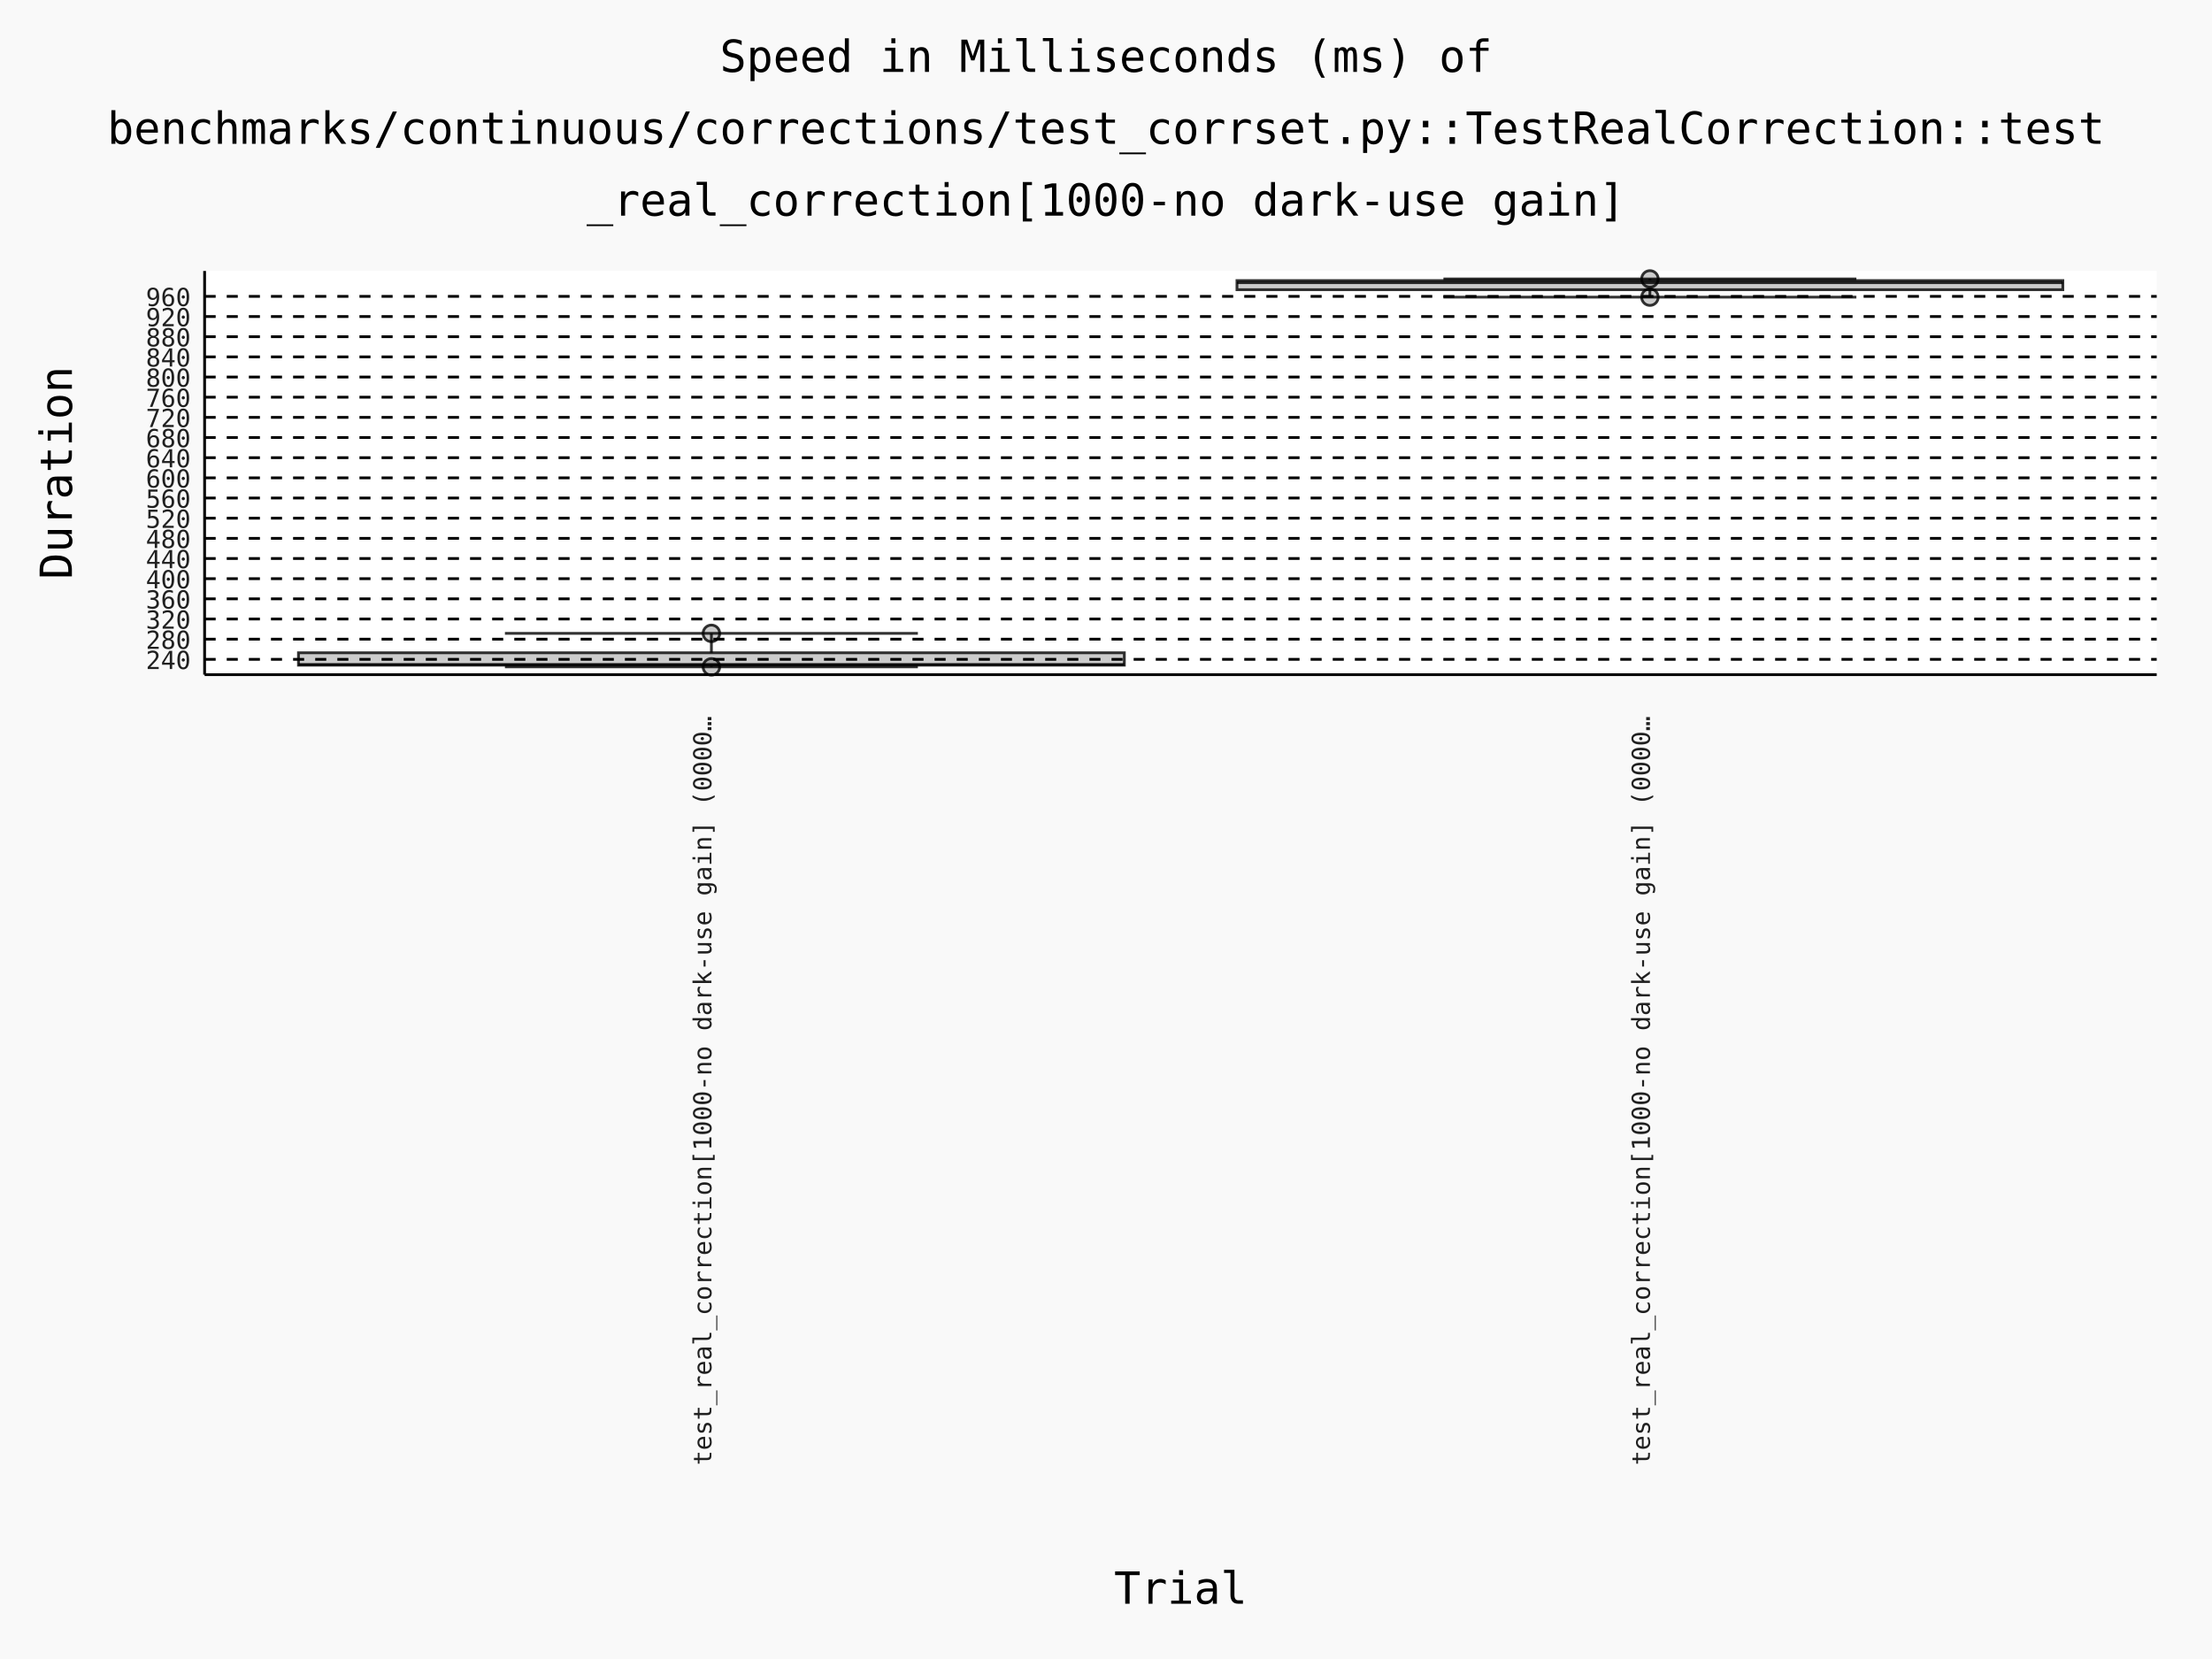
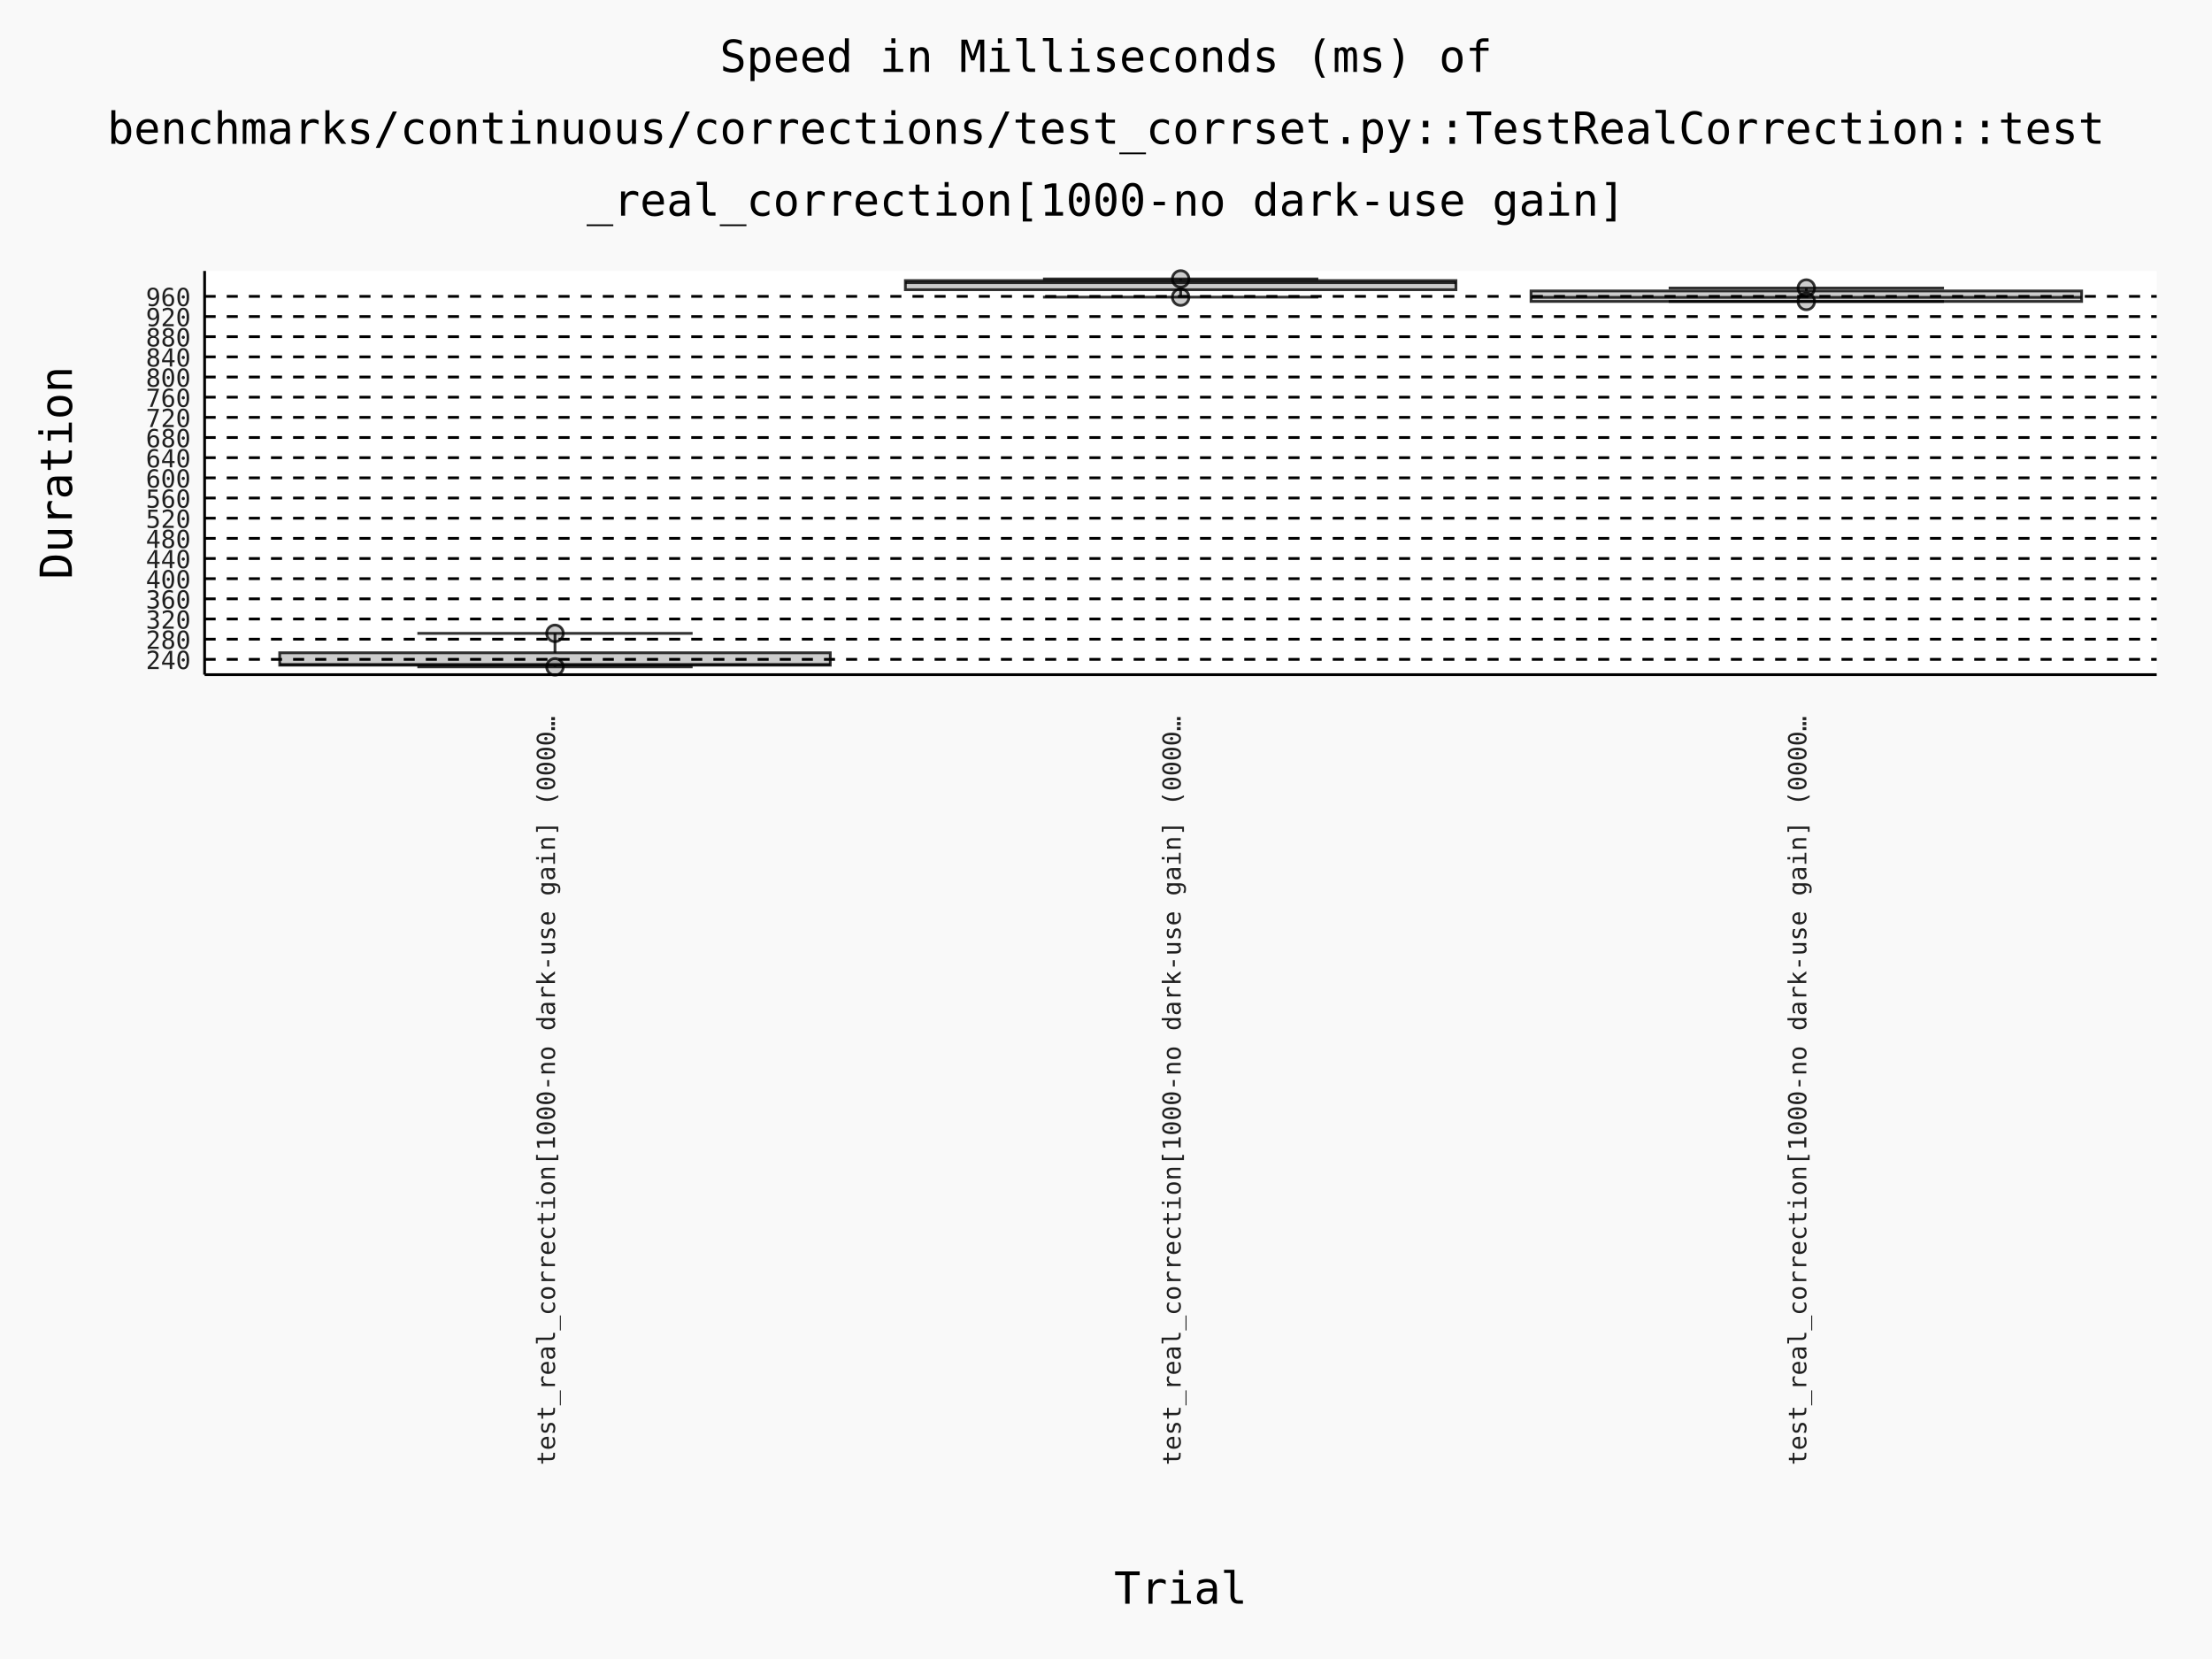
- <svg xmlns="http://www.w3.org/2000/svg" id="chart-ffb54270-3d4a-4111-a9ef-3617c8cfc1a8" class="pygal-chart" viewBox="0 0 800 600">
+ <svg xmlns="http://www.w3.org/2000/svg" id="chart-09851451-6311-4f7b-8b24-c34daada4912" class="pygal-chart" viewBox="0 0 800 600">
  <defs>
-     <style type="text/css">#chart-ffb54270-3d4a-4111-a9ef-3617c8cfc1a8{-webkit-user-select:none;-webkit-font-smoothing:antialiased;font-family:Consolas,"Deja Vu Sans Mono","Bitstream Vera Sans Mono","Courier New",monospace}#chart-ffb54270-3d4a-4111-a9ef-3617c8cfc1a8 .title{font-family:Consolas,"Deja Vu Sans Mono","Bitstream Vera Sans Mono","Courier New",monospace;font-size:16px}#chart-ffb54270-3d4a-4111-a9ef-3617c8cfc1a8 .legends .legend text{font-family:Consolas,"Deja Vu Sans Mono","Bitstream Vera Sans Mono","Courier New",monospace;font-size:14px}#chart-ffb54270-3d4a-4111-a9ef-3617c8cfc1a8 .axis text{font-family:Consolas,"Deja Vu Sans Mono","Bitstream Vera Sans Mono","Courier New",monospace;font-size:10px}#chart-ffb54270-3d4a-4111-a9ef-3617c8cfc1a8 .axis text.major{font-family:Consolas,"Deja Vu Sans Mono","Bitstream Vera Sans Mono","Courier New",monospace;font-size:10px}#chart-ffb54270-3d4a-4111-a9ef-3617c8cfc1a8 .text-overlay text.value{font-family:Consolas,"Deja Vu Sans Mono","Bitstream Vera Sans Mono","Courier New",monospace;font-size:16px}#chart-ffb54270-3d4a-4111-a9ef-3617c8cfc1a8 .text-overlay text.label{font-family:Consolas,"Deja Vu Sans Mono","Bitstream Vera Sans Mono","Courier New",monospace;font-size:10px}#chart-ffb54270-3d4a-4111-a9ef-3617c8cfc1a8 .tooltip{font-family:Consolas,"Deja Vu Sans Mono","Bitstream Vera Sans Mono","Courier New",monospace;font-size:14px}#chart-ffb54270-3d4a-4111-a9ef-3617c8cfc1a8 text.no_data{font-family:Consolas,"Deja Vu Sans Mono","Bitstream Vera Sans Mono","Courier New",monospace;font-size:64px}
- #chart-ffb54270-3d4a-4111-a9ef-3617c8cfc1a8{background-color:rgba(249,249,249,1)}#chart-ffb54270-3d4a-4111-a9ef-3617c8cfc1a8 path,#chart-ffb54270-3d4a-4111-a9ef-3617c8cfc1a8 line,#chart-ffb54270-3d4a-4111-a9ef-3617c8cfc1a8 rect,#chart-ffb54270-3d4a-4111-a9ef-3617c8cfc1a8 circle{-webkit-transition:150ms;-moz-transition:150ms;transition:150ms}#chart-ffb54270-3d4a-4111-a9ef-3617c8cfc1a8 .graph &gt; .background{fill:rgba(249,249,249,1)}#chart-ffb54270-3d4a-4111-a9ef-3617c8cfc1a8 .plot &gt; .background{fill:rgba(255,255,255,1)}#chart-ffb54270-3d4a-4111-a9ef-3617c8cfc1a8 .graph{fill:rgba(0,0,0,.87)}#chart-ffb54270-3d4a-4111-a9ef-3617c8cfc1a8 text.no_data{fill:rgba(0,0,0,1)}#chart-ffb54270-3d4a-4111-a9ef-3617c8cfc1a8 .title{fill:rgba(0,0,0,1)}#chart-ffb54270-3d4a-4111-a9ef-3617c8cfc1a8 .legends .legend text{fill:rgba(0,0,0,.87)}#chart-ffb54270-3d4a-4111-a9ef-3617c8cfc1a8 .legends .legend:hover text{fill:rgba(0,0,0,1)}#chart-ffb54270-3d4a-4111-a9ef-3617c8cfc1a8 .axis .line{stroke:rgba(0,0,0,1)}#chart-ffb54270-3d4a-4111-a9ef-3617c8cfc1a8 .axis .guide.line{stroke:rgba(0,0,0,.54)}#chart-ffb54270-3d4a-4111-a9ef-3617c8cfc1a8 .axis .major.line{stroke:rgba(0,0,0,.87)}#chart-ffb54270-3d4a-4111-a9ef-3617c8cfc1a8 .axis text.major{fill:rgba(0,0,0,1)}#chart-ffb54270-3d4a-4111-a9ef-3617c8cfc1a8 .axis.y .guides:hover .guide.line,#chart-ffb54270-3d4a-4111-a9ef-3617c8cfc1a8 .line-graph .axis.x .guides:hover .guide.line,#chart-ffb54270-3d4a-4111-a9ef-3617c8cfc1a8 .stackedline-graph .axis.x .guides:hover .guide.line,#chart-ffb54270-3d4a-4111-a9ef-3617c8cfc1a8 .xy-graph .axis.x .guides:hover .guide.line{stroke:rgba(0,0,0,1)}#chart-ffb54270-3d4a-4111-a9ef-3617c8cfc1a8 .axis .guides:hover text{fill:rgba(0,0,0,1)}#chart-ffb54270-3d4a-4111-a9ef-3617c8cfc1a8 .reactive{fill-opacity:.7;stroke-opacity:.8;stroke-width:1}#chart-ffb54270-3d4a-4111-a9ef-3617c8cfc1a8 .ci{stroke:rgba(0,0,0,.87)}#chart-ffb54270-3d4a-4111-a9ef-3617c8cfc1a8 .reactive.active,#chart-ffb54270-3d4a-4111-a9ef-3617c8cfc1a8 .active .reactive{fill-opacity:.8;stroke-opacity:.9;stroke-width:4}#chart-ffb54270-3d4a-4111-a9ef-3617c8cfc1a8 .ci .reactive.active{stroke-width:1.5}#chart-ffb54270-3d4a-4111-a9ef-3617c8cfc1a8 .series text{fill:rgba(0,0,0,1)}#chart-ffb54270-3d4a-4111-a9ef-3617c8cfc1a8 .tooltip rect{fill:rgba(255,255,255,1);stroke:rgba(0,0,0,1);-webkit-transition:opacity 150ms;-moz-transition:opacity 150ms;transition:opacity 150ms}#chart-ffb54270-3d4a-4111-a9ef-3617c8cfc1a8 .tooltip .label{fill:rgba(0,0,0,.87)}#chart-ffb54270-3d4a-4111-a9ef-3617c8cfc1a8 .tooltip .label{fill:rgba(0,0,0,.87)}#chart-ffb54270-3d4a-4111-a9ef-3617c8cfc1a8 .tooltip .legend{font-size:.8em;fill:rgba(0,0,0,.54)}#chart-ffb54270-3d4a-4111-a9ef-3617c8cfc1a8 .tooltip .x_label{font-size:.6em;fill:rgba(0,0,0,1)}#chart-ffb54270-3d4a-4111-a9ef-3617c8cfc1a8 .tooltip .xlink{font-size:.5em;text-decoration:underline}#chart-ffb54270-3d4a-4111-a9ef-3617c8cfc1a8 .tooltip .value{font-size:1.5em}#chart-ffb54270-3d4a-4111-a9ef-3617c8cfc1a8 .bound{font-size:.5em}#chart-ffb54270-3d4a-4111-a9ef-3617c8cfc1a8 .max-value{font-size:.75em;fill:rgba(0,0,0,.54)}#chart-ffb54270-3d4a-4111-a9ef-3617c8cfc1a8 .map-element{fill:rgba(255,255,255,1);stroke:rgba(0,0,0,.54) !important}#chart-ffb54270-3d4a-4111-a9ef-3617c8cfc1a8 .map-element .reactive{fill-opacity:inherit;stroke-opacity:inherit}#chart-ffb54270-3d4a-4111-a9ef-3617c8cfc1a8 .color-0,#chart-ffb54270-3d4a-4111-a9ef-3617c8cfc1a8 .color-0 a:visited{stroke:#000000;fill:#000000}#chart-ffb54270-3d4a-4111-a9ef-3617c8cfc1a8 .color-1,#chart-ffb54270-3d4a-4111-a9ef-3617c8cfc1a8 .color-1 a:visited{stroke:#000000;fill:#000000}#chart-ffb54270-3d4a-4111-a9ef-3617c8cfc1a8 .text-overlay .color-0 text{fill:white}#chart-ffb54270-3d4a-4111-a9ef-3617c8cfc1a8 .text-overlay .color-1 text{fill:white}
- #chart-ffb54270-3d4a-4111-a9ef-3617c8cfc1a8 text.no_data{text-anchor:middle}#chart-ffb54270-3d4a-4111-a9ef-3617c8cfc1a8 .guide.line{fill:none}#chart-ffb54270-3d4a-4111-a9ef-3617c8cfc1a8 .centered{text-anchor:middle}#chart-ffb54270-3d4a-4111-a9ef-3617c8cfc1a8 .title{text-anchor:middle}#chart-ffb54270-3d4a-4111-a9ef-3617c8cfc1a8 .legends .legend text{fill-opacity:1}#chart-ffb54270-3d4a-4111-a9ef-3617c8cfc1a8 .axis.x text{text-anchor:middle}#chart-ffb54270-3d4a-4111-a9ef-3617c8cfc1a8 .axis.x:not(.web) text[transform]{text-anchor:start}#chart-ffb54270-3d4a-4111-a9ef-3617c8cfc1a8 .axis.x:not(.web) text[transform].backwards{text-anchor:end}#chart-ffb54270-3d4a-4111-a9ef-3617c8cfc1a8 .axis.y text{text-anchor:end}#chart-ffb54270-3d4a-4111-a9ef-3617c8cfc1a8 .axis.y text[transform].backwards{text-anchor:start}#chart-ffb54270-3d4a-4111-a9ef-3617c8cfc1a8 .axis.y2 text{text-anchor:start}#chart-ffb54270-3d4a-4111-a9ef-3617c8cfc1a8 .axis.y2 text[transform].backwards{text-anchor:end}#chart-ffb54270-3d4a-4111-a9ef-3617c8cfc1a8 .axis .guide.line{stroke-dasharray:4,4;stroke:black}#chart-ffb54270-3d4a-4111-a9ef-3617c8cfc1a8 .axis .major.guide.line{stroke-dasharray:6,6;stroke:black}#chart-ffb54270-3d4a-4111-a9ef-3617c8cfc1a8 .horizontal .axis.y .guide.line,#chart-ffb54270-3d4a-4111-a9ef-3617c8cfc1a8 .horizontal .axis.y2 .guide.line,#chart-ffb54270-3d4a-4111-a9ef-3617c8cfc1a8 .vertical .axis.x .guide.line{opacity:0}#chart-ffb54270-3d4a-4111-a9ef-3617c8cfc1a8 .horizontal .axis.always_show .guide.line,#chart-ffb54270-3d4a-4111-a9ef-3617c8cfc1a8 .vertical .axis.always_show .guide.line{opacity:1 !important}#chart-ffb54270-3d4a-4111-a9ef-3617c8cfc1a8 .axis.y .guides:hover .guide.line,#chart-ffb54270-3d4a-4111-a9ef-3617c8cfc1a8 .axis.y2 .guides:hover .guide.line,#chart-ffb54270-3d4a-4111-a9ef-3617c8cfc1a8 .axis.x .guides:hover .guide.line{opacity:1}#chart-ffb54270-3d4a-4111-a9ef-3617c8cfc1a8 .axis .guides:hover text{opacity:1}#chart-ffb54270-3d4a-4111-a9ef-3617c8cfc1a8 .nofill{fill:none}#chart-ffb54270-3d4a-4111-a9ef-3617c8cfc1a8 .subtle-fill{fill-opacity:.2}#chart-ffb54270-3d4a-4111-a9ef-3617c8cfc1a8 .dot{stroke-width:1px;fill-opacity:1;stroke-opacity:1}#chart-ffb54270-3d4a-4111-a9ef-3617c8cfc1a8 .dot.active{stroke-width:5px}#chart-ffb54270-3d4a-4111-a9ef-3617c8cfc1a8 .dot.negative{fill:transparent}#chart-ffb54270-3d4a-4111-a9ef-3617c8cfc1a8 text,#chart-ffb54270-3d4a-4111-a9ef-3617c8cfc1a8 tspan{stroke:none !important}#chart-ffb54270-3d4a-4111-a9ef-3617c8cfc1a8 .series text.active{opacity:1}#chart-ffb54270-3d4a-4111-a9ef-3617c8cfc1a8 .tooltip rect{fill-opacity:.95;stroke-width:.5}#chart-ffb54270-3d4a-4111-a9ef-3617c8cfc1a8 .tooltip text{fill-opacity:1}#chart-ffb54270-3d4a-4111-a9ef-3617c8cfc1a8 .showable{visibility:hidden}#chart-ffb54270-3d4a-4111-a9ef-3617c8cfc1a8 .showable.shown{visibility:visible}#chart-ffb54270-3d4a-4111-a9ef-3617c8cfc1a8 .gauge-background{fill:rgba(229,229,229,1);stroke:none}#chart-ffb54270-3d4a-4111-a9ef-3617c8cfc1a8 .bg-lines{stroke:rgba(249,249,249,1);stroke-width:2px}
+     <style type="text/css">#chart-09851451-6311-4f7b-8b24-c34daada4912{-webkit-user-select:none;-webkit-font-smoothing:antialiased;font-family:Consolas,"Deja Vu Sans Mono","Bitstream Vera Sans Mono","Courier New",monospace}#chart-09851451-6311-4f7b-8b24-c34daada4912 .title{font-family:Consolas,"Deja Vu Sans Mono","Bitstream Vera Sans Mono","Courier New",monospace;font-size:16px}#chart-09851451-6311-4f7b-8b24-c34daada4912 .legends .legend text{font-family:Consolas,"Deja Vu Sans Mono","Bitstream Vera Sans Mono","Courier New",monospace;font-size:14px}#chart-09851451-6311-4f7b-8b24-c34daada4912 .axis text{font-family:Consolas,"Deja Vu Sans Mono","Bitstream Vera Sans Mono","Courier New",monospace;font-size:10px}#chart-09851451-6311-4f7b-8b24-c34daada4912 .axis text.major{font-family:Consolas,"Deja Vu Sans Mono","Bitstream Vera Sans Mono","Courier New",monospace;font-size:10px}#chart-09851451-6311-4f7b-8b24-c34daada4912 .text-overlay text.value{font-family:Consolas,"Deja Vu Sans Mono","Bitstream Vera Sans Mono","Courier New",monospace;font-size:16px}#chart-09851451-6311-4f7b-8b24-c34daada4912 .text-overlay text.label{font-family:Consolas,"Deja Vu Sans Mono","Bitstream Vera Sans Mono","Courier New",monospace;font-size:10px}#chart-09851451-6311-4f7b-8b24-c34daada4912 .tooltip{font-family:Consolas,"Deja Vu Sans Mono","Bitstream Vera Sans Mono","Courier New",monospace;font-size:14px}#chart-09851451-6311-4f7b-8b24-c34daada4912 text.no_data{font-family:Consolas,"Deja Vu Sans Mono","Bitstream Vera Sans Mono","Courier New",monospace;font-size:64px}
+ #chart-09851451-6311-4f7b-8b24-c34daada4912{background-color:rgba(249,249,249,1)}#chart-09851451-6311-4f7b-8b24-c34daada4912 path,#chart-09851451-6311-4f7b-8b24-c34daada4912 line,#chart-09851451-6311-4f7b-8b24-c34daada4912 rect,#chart-09851451-6311-4f7b-8b24-c34daada4912 circle{-webkit-transition:150ms;-moz-transition:150ms;transition:150ms}#chart-09851451-6311-4f7b-8b24-c34daada4912 .graph &gt; .background{fill:rgba(249,249,249,1)}#chart-09851451-6311-4f7b-8b24-c34daada4912 .plot &gt; .background{fill:rgba(255,255,255,1)}#chart-09851451-6311-4f7b-8b24-c34daada4912 .graph{fill:rgba(0,0,0,.87)}#chart-09851451-6311-4f7b-8b24-c34daada4912 text.no_data{fill:rgba(0,0,0,1)}#chart-09851451-6311-4f7b-8b24-c34daada4912 .title{fill:rgba(0,0,0,1)}#chart-09851451-6311-4f7b-8b24-c34daada4912 .legends .legend text{fill:rgba(0,0,0,.87)}#chart-09851451-6311-4f7b-8b24-c34daada4912 .legends .legend:hover text{fill:rgba(0,0,0,1)}#chart-09851451-6311-4f7b-8b24-c34daada4912 .axis .line{stroke:rgba(0,0,0,1)}#chart-09851451-6311-4f7b-8b24-c34daada4912 .axis .guide.line{stroke:rgba(0,0,0,.54)}#chart-09851451-6311-4f7b-8b24-c34daada4912 .axis .major.line{stroke:rgba(0,0,0,.87)}#chart-09851451-6311-4f7b-8b24-c34daada4912 .axis text.major{fill:rgba(0,0,0,1)}#chart-09851451-6311-4f7b-8b24-c34daada4912 .axis.y .guides:hover .guide.line,#chart-09851451-6311-4f7b-8b24-c34daada4912 .line-graph .axis.x .guides:hover .guide.line,#chart-09851451-6311-4f7b-8b24-c34daada4912 .stackedline-graph .axis.x .guides:hover .guide.line,#chart-09851451-6311-4f7b-8b24-c34daada4912 .xy-graph .axis.x .guides:hover .guide.line{stroke:rgba(0,0,0,1)}#chart-09851451-6311-4f7b-8b24-c34daada4912 .axis .guides:hover text{fill:rgba(0,0,0,1)}#chart-09851451-6311-4f7b-8b24-c34daada4912 .reactive{fill-opacity:.7;stroke-opacity:.8;stroke-width:1}#chart-09851451-6311-4f7b-8b24-c34daada4912 .ci{stroke:rgba(0,0,0,.87)}#chart-09851451-6311-4f7b-8b24-c34daada4912 .reactive.active,#chart-09851451-6311-4f7b-8b24-c34daada4912 .active .reactive{fill-opacity:.8;stroke-opacity:.9;stroke-width:4}#chart-09851451-6311-4f7b-8b24-c34daada4912 .ci .reactive.active{stroke-width:1.5}#chart-09851451-6311-4f7b-8b24-c34daada4912 .series text{fill:rgba(0,0,0,1)}#chart-09851451-6311-4f7b-8b24-c34daada4912 .tooltip rect{fill:rgba(255,255,255,1);stroke:rgba(0,0,0,1);-webkit-transition:opacity 150ms;-moz-transition:opacity 150ms;transition:opacity 150ms}#chart-09851451-6311-4f7b-8b24-c34daada4912 .tooltip .label{fill:rgba(0,0,0,.87)}#chart-09851451-6311-4f7b-8b24-c34daada4912 .tooltip .label{fill:rgba(0,0,0,.87)}#chart-09851451-6311-4f7b-8b24-c34daada4912 .tooltip .legend{font-size:.8em;fill:rgba(0,0,0,.54)}#chart-09851451-6311-4f7b-8b24-c34daada4912 .tooltip .x_label{font-size:.6em;fill:rgba(0,0,0,1)}#chart-09851451-6311-4f7b-8b24-c34daada4912 .tooltip .xlink{font-size:.5em;text-decoration:underline}#chart-09851451-6311-4f7b-8b24-c34daada4912 .tooltip .value{font-size:1.5em}#chart-09851451-6311-4f7b-8b24-c34daada4912 .bound{font-size:.5em}#chart-09851451-6311-4f7b-8b24-c34daada4912 .max-value{font-size:.75em;fill:rgba(0,0,0,.54)}#chart-09851451-6311-4f7b-8b24-c34daada4912 .map-element{fill:rgba(255,255,255,1);stroke:rgba(0,0,0,.54) !important}#chart-09851451-6311-4f7b-8b24-c34daada4912 .map-element .reactive{fill-opacity:inherit;stroke-opacity:inherit}#chart-09851451-6311-4f7b-8b24-c34daada4912 .color-0,#chart-09851451-6311-4f7b-8b24-c34daada4912 .color-0 a:visited{stroke:#000000;fill:#000000}#chart-09851451-6311-4f7b-8b24-c34daada4912 .color-1,#chart-09851451-6311-4f7b-8b24-c34daada4912 .color-1 a:visited{stroke:#000000;fill:#000000}#chart-09851451-6311-4f7b-8b24-c34daada4912 .color-2,#chart-09851451-6311-4f7b-8b24-c34daada4912 .color-2 a:visited{stroke:#000000;fill:#000000}#chart-09851451-6311-4f7b-8b24-c34daada4912 .text-overlay .color-0 text{fill:white}#chart-09851451-6311-4f7b-8b24-c34daada4912 .text-overlay .color-1 text{fill:white}#chart-09851451-6311-4f7b-8b24-c34daada4912 .text-overlay .color-2 text{fill:white}
+ #chart-09851451-6311-4f7b-8b24-c34daada4912 text.no_data{text-anchor:middle}#chart-09851451-6311-4f7b-8b24-c34daada4912 .guide.line{fill:none}#chart-09851451-6311-4f7b-8b24-c34daada4912 .centered{text-anchor:middle}#chart-09851451-6311-4f7b-8b24-c34daada4912 .title{text-anchor:middle}#chart-09851451-6311-4f7b-8b24-c34daada4912 .legends .legend text{fill-opacity:1}#chart-09851451-6311-4f7b-8b24-c34daada4912 .axis.x text{text-anchor:middle}#chart-09851451-6311-4f7b-8b24-c34daada4912 .axis.x:not(.web) text[transform]{text-anchor:start}#chart-09851451-6311-4f7b-8b24-c34daada4912 .axis.x:not(.web) text[transform].backwards{text-anchor:end}#chart-09851451-6311-4f7b-8b24-c34daada4912 .axis.y text{text-anchor:end}#chart-09851451-6311-4f7b-8b24-c34daada4912 .axis.y text[transform].backwards{text-anchor:start}#chart-09851451-6311-4f7b-8b24-c34daada4912 .axis.y2 text{text-anchor:start}#chart-09851451-6311-4f7b-8b24-c34daada4912 .axis.y2 text[transform].backwards{text-anchor:end}#chart-09851451-6311-4f7b-8b24-c34daada4912 .axis .guide.line{stroke-dasharray:4,4;stroke:black}#chart-09851451-6311-4f7b-8b24-c34daada4912 .axis .major.guide.line{stroke-dasharray:6,6;stroke:black}#chart-09851451-6311-4f7b-8b24-c34daada4912 .horizontal .axis.y .guide.line,#chart-09851451-6311-4f7b-8b24-c34daada4912 .horizontal .axis.y2 .guide.line,#chart-09851451-6311-4f7b-8b24-c34daada4912 .vertical .axis.x .guide.line{opacity:0}#chart-09851451-6311-4f7b-8b24-c34daada4912 .horizontal .axis.always_show .guide.line,#chart-09851451-6311-4f7b-8b24-c34daada4912 .vertical .axis.always_show .guide.line{opacity:1 !important}#chart-09851451-6311-4f7b-8b24-c34daada4912 .axis.y .guides:hover .guide.line,#chart-09851451-6311-4f7b-8b24-c34daada4912 .axis.y2 .guides:hover .guide.line,#chart-09851451-6311-4f7b-8b24-c34daada4912 .axis.x .guides:hover .guide.line{opacity:1}#chart-09851451-6311-4f7b-8b24-c34daada4912 .axis .guides:hover text{opacity:1}#chart-09851451-6311-4f7b-8b24-c34daada4912 .nofill{fill:none}#chart-09851451-6311-4f7b-8b24-c34daada4912 .subtle-fill{fill-opacity:.2}#chart-09851451-6311-4f7b-8b24-c34daada4912 .dot{stroke-width:1px;fill-opacity:1;stroke-opacity:1}#chart-09851451-6311-4f7b-8b24-c34daada4912 .dot.active{stroke-width:5px}#chart-09851451-6311-4f7b-8b24-c34daada4912 .dot.negative{fill:transparent}#chart-09851451-6311-4f7b-8b24-c34daada4912 text,#chart-09851451-6311-4f7b-8b24-c34daada4912 tspan{stroke:none !important}#chart-09851451-6311-4f7b-8b24-c34daada4912 .series text.active{opacity:1}#chart-09851451-6311-4f7b-8b24-c34daada4912 .tooltip rect{fill-opacity:.95;stroke-width:.5}#chart-09851451-6311-4f7b-8b24-c34daada4912 .tooltip text{fill-opacity:1}#chart-09851451-6311-4f7b-8b24-c34daada4912 .showable{visibility:hidden}#chart-09851451-6311-4f7b-8b24-c34daada4912 .showable.shown{visibility:visible}#chart-09851451-6311-4f7b-8b24-c34daada4912 .gauge-background{fill:rgba(229,229,229,1);stroke:none}#chart-09851451-6311-4f7b-8b24-c34daada4912 .bg-lines{stroke:rgba(249,249,249,1);stroke-width:2px}
.tooltip .value{font-size:1em !important}.axis text{font-size:9px !important}</style>
  </defs>
  <g class="graph custombox-graph vertical">
    <rect x="0" y="0" width="800" height="600" class="background" />
    <g transform="translate(74, 98)" class="plot">
      <rect x="0" y="0" width="706.0" height="146.0" class="background" />
      <g class="axis y always_show">
        <path d="M0 146 h706" class="line" />
        <g class="guides">
          <path d="M0 140.458 h706" class="guide line" />
          <text x="-5" y="143.958" class="">240</text>
        </g>
        <g class="guides">
          <path d="M0 133.165 h706" class="guide line" />
          <text x="-5" y="136.665" class="">280</text>
        </g>
        <g class="guides">
          <path d="M0 125.872 h706" class="guide line" />
          <text x="-5" y="129.372" class="">320</text>
        </g>
        <g class="guides">
          <path d="M0 118.579 h706" class="guide line" />
          <text x="-5" y="122.079" class="">360</text>
        </g>
        <g class="guides">
          <path d="M0 111.287 h706" class="guide line" />
          <text x="-5" y="114.787" class="">400</text>
        </g>
        <g class="guides">
          <path d="M0 103.994 h706" class="guide line" />
          <text x="-5" y="107.494" class="">440</text>
        </g>
        <g class="guides">
          <path d="M0 96.701 h706" class="guide line" />
          <text x="-5" y="100.201" class="">480</text>
        </g>
        <g class="guides">
          <path d="M0 89.409 h706" class="guide line" />
          <text x="-5" y="92.909" class="">520</text>
        </g>
        <g class="guides">
          <path d="M0 82.116 h706" class="guide line" />
          <text x="-5" y="85.616" class="">560</text>
        </g>
        <g class="guides">
          <path d="M0 74.823 h706" class="guide line" />
          <text x="-5" y="78.323" class="">600</text>
        </g>
        <g class="guides">
          <path d="M0 67.53 h706" class="guide line" />
          <text x="-5" y="71.03" class="">640</text>
        </g>
        <g class="guides">
          <path d="M0 60.238 h706" class="guide line" />
          <text x="-5" y="63.738" class="">680</text>
        </g>
        <g class="guides">
          <path d="M0 52.945 h706" class="guide line" />
          <text x="-5" y="56.445" class="">720</text>
        </g>
        <g class="guides">
          <path d="M0 45.652 h706" class="guide line" />
          <text x="-5" y="49.152" class="">760</text>
        </g>
        <g class="guides">
          <path d="M0 38.36 h706" class="guide line" />
          <text x="-5" y="41.86" class="">800</text>
        </g>
        <g class="guides">
          <path d="M0 31.067 h706" class="guide line" />
          <text x="-5" y="34.567" class="">840</text>
        </g>
        <g class="guides">
          <path d="M0 23.774 h706" class="guide line" />
          <text x="-5" y="27.274" class="">880</text>
        </g>
        <g class="guides">
          <path d="M0 16.482 h706" class="guide line" />
          <text x="-5" y="19.982" class="">920</text>
        </g>
        <g class="guides">
          <path d="M0 9.189 h706" class="guide line" />
          <text x="-5" y="12.689" class="">960</text>
        </g>
      </g>
      <g class="axis x">
        <path d="M0 0 v146" class="line" />
        <g class="guides">
-           <path d="M183.288 0 v146" class="guide line" />
-           <text x="183.288" y="161.0" class="backwards" transform="rotate(270 183.2885 161)">test_real_correction[1000-no dark-use gain] (0000…</text>
+           <path d="M126.718 0 v146" class="guide line" />
+           <text x="126.718" y="161.0" class="backwards" transform="rotate(270 126.7179 161)">test_real_correction[1000-no dark-use gain] (0000…</text>
        </g>
        <g class="guides">
-           <path d="M522.712 0 v146" class="guide line" />
-           <text x="522.712" y="161.0" class="backwards" transform="rotate(270 522.7115 161)">test_real_correction[1000-no dark-use gain] (0000…</text>
+           <path d="M353 0 v146" class="guide line" />
+           <text x="353.0" y="161.0" class="backwards" transform="rotate(270 353 161)">test_real_correction[1000-no dark-use gain] (0000…</text>
+         </g>
+         <g class="guides">
+           <path d="M579.282 0 v146" class="guide line" />
+           <text x="579.282" y="161.0" class="backwards" transform="rotate(270 579.2821 161)">test_real_correction[1000-no dark-use gain] (0000…</text>
        </g>
      </g>
      <g class="series serie-0 color-0">
        <g class="boxes">
          <g class="box">
-             <path stroke-width="3" d="M108.615 143.181 L257.962 143.181" class="reactive tooltip-trigger" />
-             <path stroke-width="3" d="M33.942 142.321 L332.635 142.321" class="reactive tooltip-trigger" />
-             <path stroke-width="3" d="M108.615 131.062 L257.962 131.062" class="reactive tooltip-trigger" />
-             <path stroke-width="2" d="M183.288 143.181 L183.288 142.564" class="reactive tooltip-trigger" />
-             <path stroke-width="2" d="M183.288 131.062 L183.288 138.083" class="reactive tooltip-trigger" />
-             <rect x="33.942" y="138.083" height="4.481" width="298.692" class="subtle-fill reactive tooltip-trigger" />
-             <circle cx="183.288" cy="143.181" r="3" class="subtle-fill reactive tooltip-trigger" />
-             <circle cx="183.288" cy="131.062" r="3" class="subtle-fill reactive tooltip-trigger" />
+             <path stroke-width="3" d="M76.936 143.181 L176.5 143.181" class="reactive tooltip-trigger" />
+             <path stroke-width="3" d="M27.154 142.321 L226.282 142.321" class="reactive tooltip-trigger" />
+             <path stroke-width="3" d="M76.936 131.062 L176.5 131.062" class="reactive tooltip-trigger" />
+             <path stroke-width="2" d="M126.718 143.181 L126.718 142.564" class="reactive tooltip-trigger" />
+             <path stroke-width="2" d="M126.718 131.062 L126.718 138.083" class="reactive tooltip-trigger" />
+             <rect x="27.154" y="138.083" height="4.481" width="199.128" class="subtle-fill reactive tooltip-trigger" />
+             <circle cx="126.718" cy="143.181" r="3" class="subtle-fill reactive tooltip-trigger" />
+             <circle cx="126.718" cy="131.062" r="3" class="subtle-fill reactive tooltip-trigger" />
          </g>
        </g>
      </g>
      <g class="series serie-1 color-1">
        <g class="boxes">
          <g class="box">
-             <path stroke-width="3" d="M448.038 9.462 L597.385 9.462" class="reactive tooltip-trigger" />
-             <path stroke-width="3" d="M373.365 4.235 L672.058 4.235" class="reactive tooltip-trigger" />
-             <path stroke-width="3" d="M448.038 2.884 L597.385 2.884" class="reactive tooltip-trigger" />
-             <path stroke-width="2" d="M522.712 9.462 L522.712 6.778" class="reactive tooltip-trigger" />
-             <path stroke-width="2" d="M522.712 2.884 L522.712 3.476" class="reactive tooltip-trigger" />
-             <rect x="373.365" y="3.476" height="3.301" width="298.692" class="subtle-fill reactive tooltip-trigger" />
-             <circle cx="522.712" cy="9.462" r="3" class="subtle-fill reactive tooltip-trigger" />
-             <circle cx="522.712" cy="2.884" r="3" class="subtle-fill reactive tooltip-trigger" />
+             <path stroke-width="3" d="M303.218 9.462 L402.782 9.462" class="reactive tooltip-trigger" />
+             <path stroke-width="3" d="M253.436 4.235 L452.564 4.235" class="reactive tooltip-trigger" />
+             <path stroke-width="3" d="M303.218 2.884 L402.782 2.884" class="reactive tooltip-trigger" />
+             <path stroke-width="2" d="M353 9.462 L353 6.778" class="reactive tooltip-trigger" />
+             <path stroke-width="2" d="M353 2.884 L353 3.476" class="reactive tooltip-trigger" />
+             <rect x="253.436" y="3.476" height="3.301" width="199.128" class="subtle-fill reactive tooltip-trigger" />
+             <circle cx="353" cy="9.462" r="3" class="subtle-fill reactive tooltip-trigger" />
+             <circle cx="353" cy="2.884" r="3" class="subtle-fill reactive tooltip-trigger" />
+           </g>
+         </g>
+       </g>
+       <g class="series serie-2 color-2">
+         <g class="boxes">
+           <g class="box">
+             <path stroke-width="3" d="M529.5 11.024 L629.064 11.024" class="reactive tooltip-trigger" />
+             <path stroke-width="3" d="M479.718 9.548 L678.846 9.548" class="reactive tooltip-trigger" />
+             <path stroke-width="3" d="M529.5 6.175 L629.064 6.175" class="reactive tooltip-trigger" />
+             <path stroke-width="2" d="M579.282 11.024 L579.282 11.02" class="reactive tooltip-trigger" />
+             <path stroke-width="2" d="M579.282 6.175 L579.282 7.233" class="reactive tooltip-trigger" />
+             <rect x="479.718" y="7.233" height="3.787" width="199.128" class="subtle-fill reactive tooltip-trigger" />
+             <circle cx="579.282" cy="11.024" r="3" class="subtle-fill reactive tooltip-trigger" />
+             <circle cx="579.282" cy="6.175" r="3" class="subtle-fill reactive tooltip-trigger" />
          </g>
        </g>
      </g>
    </g>
    <g class="titles">
      <text x="400.0" y="26" class="title plot_title">Speed in Milliseconds (ms) of</text>
      <text x="400.0" y="52" class="title plot_title">benchmarks/continuous/corrections/test_corrset.py::TestRealCorrection::test</text>
      <text x="400.0" y="78" class="title plot_title">_real_correction[1000-no dark-use gain]</text>
      <text x="427.0" y="580.0" class="title">Trial</text>
      <text x="0" y="197.0" class="title" transform="rotate(-90 0 171)">Duration</text>
    </g>
    <g transform="translate(74, 98)" class="plot overlay">
      <g class="series serie-0 color-0" />
      <g class="series serie-1 color-1" />
+       <g class="series serie-2 color-2" />
    </g>
    <g transform="translate(74, 98)" class="plot text-overlay">
      <g class="series serie-0 color-0" />
      <g class="series serie-1 color-1" />
+       <g class="series serie-2 color-2" />
    </g>
    <g transform="translate(74, 98)" class="plot tooltip-overlay">
      <g transform="translate(0 0)" style="opacity: 0" class="tooltip">
        <rect rx="0" ry="0" width="0" height="0" class="tooltip-box" />
        <g class="text" />
      </g>
    </g>
  </g>
</svg>
